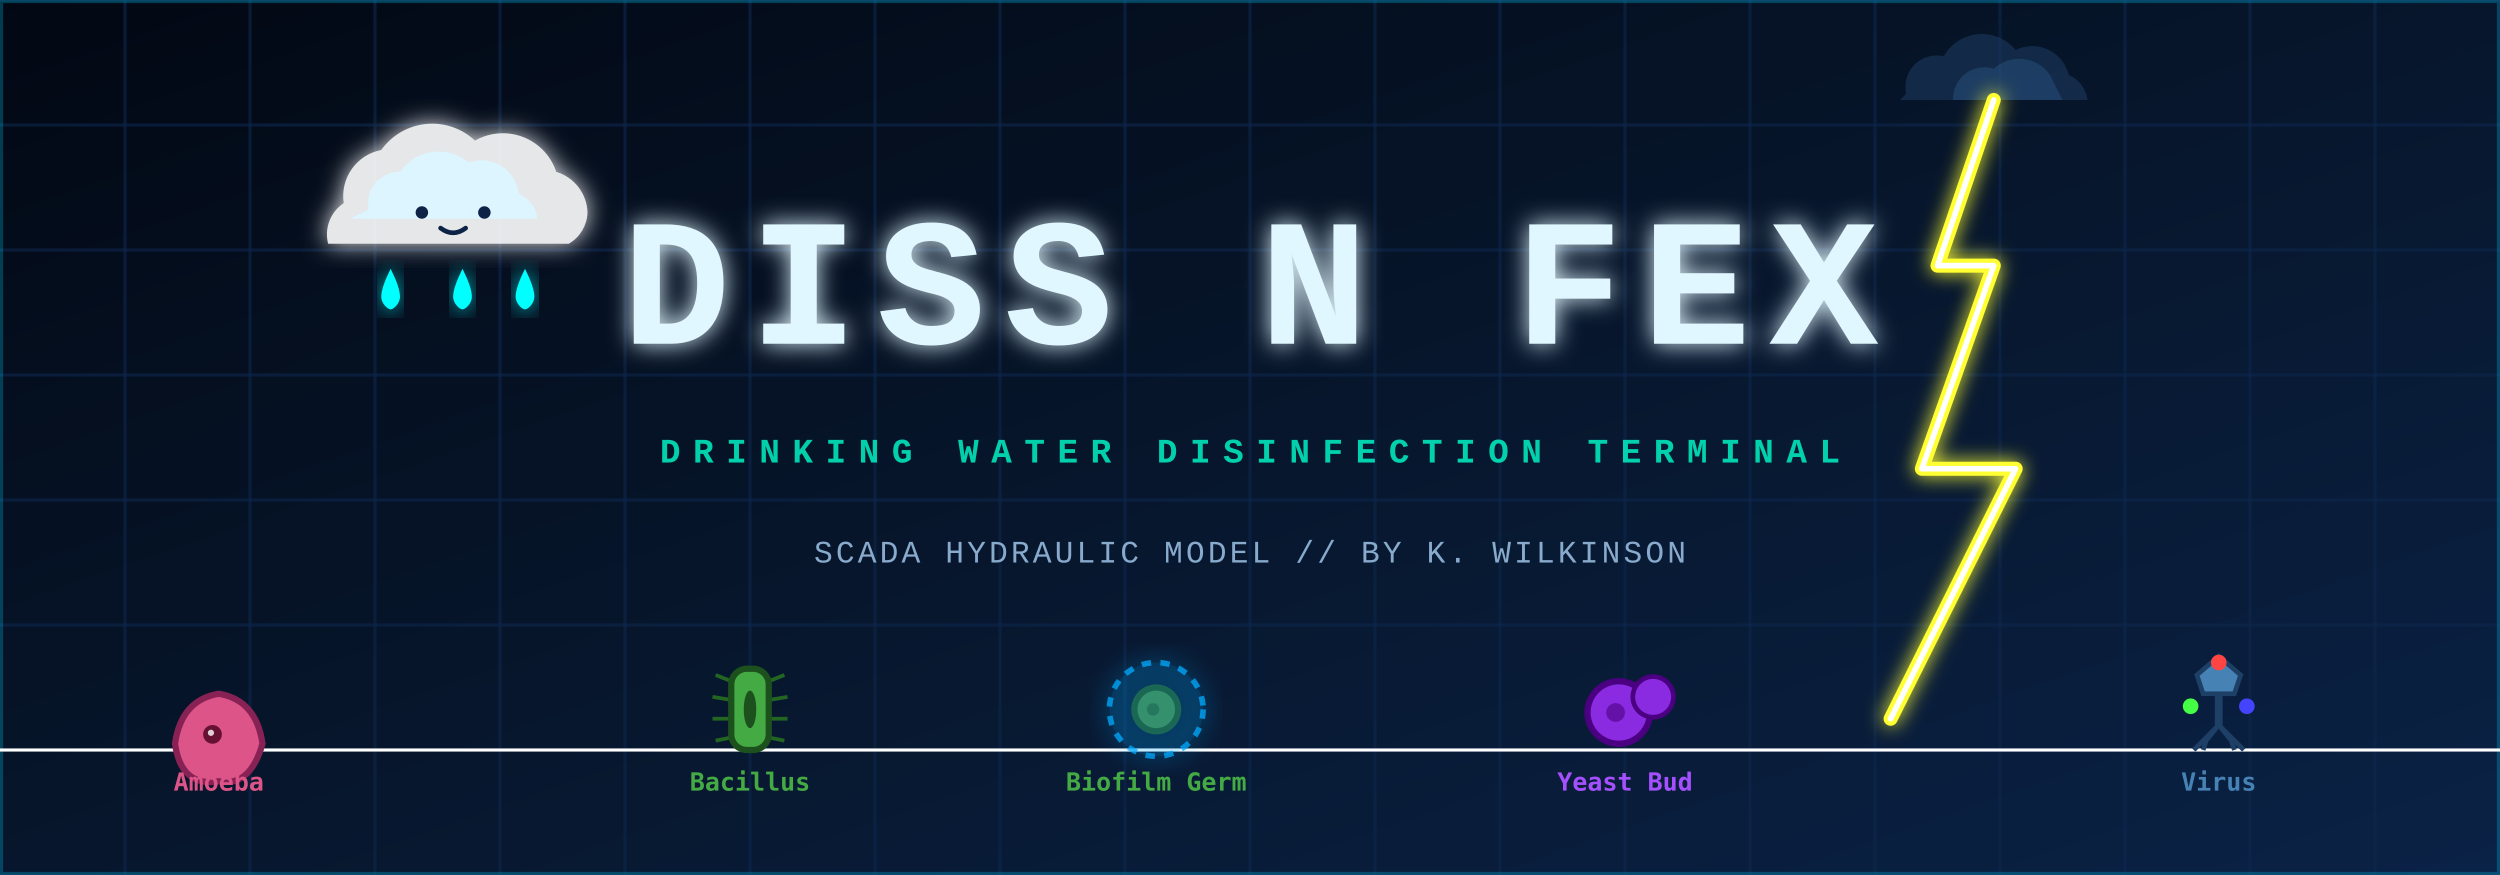
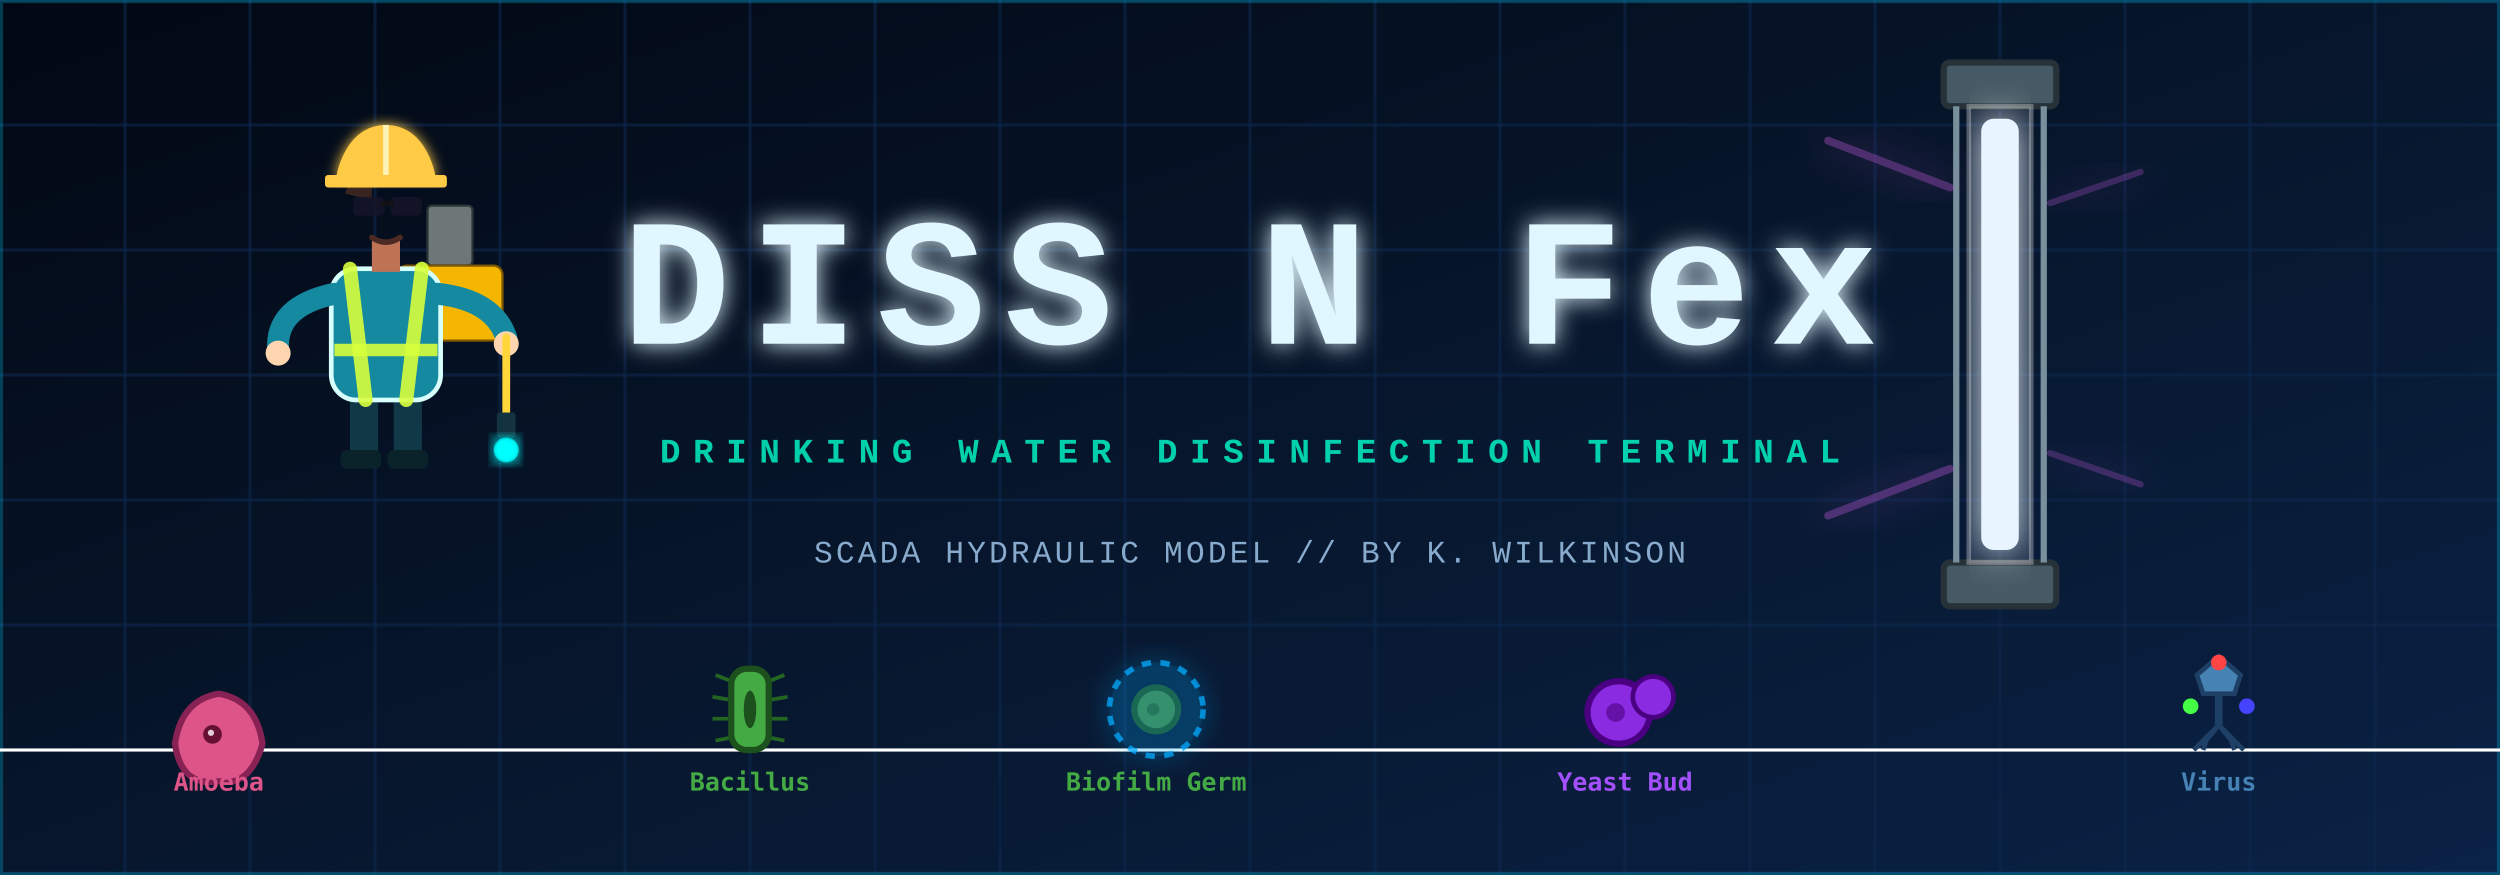
<svg xmlns="http://www.w3.org/2000/svg" viewBox="0 0 800 280" width="100%" height="100%">
  <defs>
    <linearGradient id="bgGrad" x1="0%" y1="0%" x2="100%" y2="100%">
      <stop offset="0%" stop-color="#020813" />
      <stop offset="50%" stop-color="#07162c" />
      <stop offset="100%" stop-color="#0a2246" />
    </linearGradient>
    <filter id="cyanGlow" x="-20%" y="-20%" width="140%" height="140%">
      <feGaussianBlur stdDeviation="4" result="blur" />
      <feMerge>
        <feMergeNode in="blur" />
        <feMergeNode in="SourceGraphic" />
      </feMerge>
    </filter>
-     <filter id="pinkGlow" x="-20%" y="-20%" width="140%" height="140%">
-       <feGaussianBlur stdDeviation="5" result="blur" />
-       <feComponentTransfer in="blur" result="brightBlur">
-         <feFuncA type="linear" slope="1.5" />
-       </feComponentTransfer>
+     <filter id="violetGlow" x="-30%" y="-30%" width="160%" height="160%">
+       <feGaussianBlur stdDeviation="6" result="blur" />
      <feMerge>
-         <feMergeNode in="brightBlur" />
+         <feMergeNode in="blur" />
        <feMergeNode in="SourceGraphic" />
      </feMerge>
    </filter>
    <filter id="yellowGlow" x="-20%" y="-20%" width="140%" height="140%">
-       <feGaussianBlur stdDeviation="3" result="blur" />
+       <feGaussianBlur stdDeviation="2" result="blur" />
      <feMerge>
        <feMergeNode in="blur" />
        <feMergeNode in="SourceGraphic" />
      </feMerge>
    </filter>
  </defs>
  <style>
    /* CSS Animations */
    @keyframes gridScroll {
      0% { transform: translateY(0); }
      100% { transform: translateY(40px); }
    }
    @keyframes titlePulse {
      0%, 100% { opacity: 0.9; text-shadow: 0 0 8px #00d2ff, 0 0 20px #0066ff; }
      50% { opacity: 1; text-shadow: 0 0 15px #00d2ff, 0 0 35px #0066ff, 0 0 50px #0033aa; }
    }
-     @keyframes cloudFloat {
-       0%, 100% { transform: translateY(0px) rotate(0deg); }
-       50% { transform: translateY(-6px) rotate(1deg); }
-     }
-     @keyframes dripFall {
-       0% { transform: translateY(0) scaleY(1); opacity: 0.8; }
-       70% { transform: translateY(120px) scaleY(1.2); opacity: 0.8; }
-       90% { transform: translateY(130px) scaleY(0.4) scaleX(1.5); opacity: 0.4; }
-       100% { transform: translateY(135px) scale(0); opacity: 0; }
-     }
-     @keyframes lightningZap {
-       0%, 94%, 98%, 100% { opacity: 0; }
-       95%, 97% { opacity: 1; }
-       96% { opacity: 0.5; }
+     @keyframes bobble {
+       0%, 100% { transform: translateY(0px); }
+       50% { transform: translateY(-4px); }
+     }
+     @keyframes uvPulse {
+       0%, 100% { opacity: 0.7; filter: drop-shadow(0 0 5px rgba(186,85,211,0.5)); }
+       50% { opacity: 1; filter: drop-shadow(0 0 20px rgba(186,85,211,1)); }
+     }
+     @keyframes sprayOut {
+       0% { transform: translate(0, 0) scale(0.6); opacity: 1; }
+       80% { transform: translate(-30px, 100px) scale(1.3); opacity: 0.6; }
+       100% { transform: translate(-40px, 130px) scale(1.6); opacity: 0; }
+     }
+     @keyframes lightRay {
+       0%, 100% { opacity: 0.2; }
+       50% { opacity: 0.75; }
    }
    @keyframes ciliaWiggle {
      0%, 100% { transform: skewX(-3deg) scaleY(1); }
      50% { transform: skewX(3deg) scaleY(0.95); }
    }
    @keyframes virusSpin {
      0% { transform: rotate(0deg); }
      100% { transform: rotate(360deg); }
    }
    @keyframes amoebaMorph {
      0%, 100% { d: path("M 0,-18 Q 12,-16 14,-2 Q 10,12 0,10 Q -12,12 -14,-2 Q -12,-16 0,-18 Z"); }
      50% { d: path("M 0,-20 Q 15,-13 11,-4 Q 14,8 0,12 Q -14,8 -11,-4 Q -15,-13 0,-20 Z"); }
-     }
-     @keyframes textGlitch {
-       0%, 95%, 100% { transform: translate(0); }
-       96% { transform: translate(-2px, 1px); }
-       97% { transform: translate(2px, -1px); }
-       98% { transform: translate(-1px, -2px); }
-       99% { transform: translate(1px, 2px); }
    }

    .grid-lines {
      stroke: #0d274c;
      stroke-width: 1;
      opacity: 0.6;
    }
    .grid-scroller {
      animation: gridScroll 4s linear infinite;
    }
    .game-title {
      font-family: 'Courier New', Courier, monospace, sans-serif;
      font-weight: 900;
      font-size: 58px;
      fill: #e1f7ff;
      letter-spacing: 6px;
-       animation: titlePulse 3s ease-in-out infinite, textGlitch 8s infinite;
+       animation: titlePulse 3s ease-in-out infinite;
      text-anchor: middle;
    }
    .subtitle {
      font-family: 'Courier New', Courier, monospace, sans-serif;
      font-size: 11px;
      letter-spacing: 4px;
      fill: #00ffcc;
      text-anchor: middle;
      font-weight: bold;
      opacity: 0.8;
    }
-     .operator-cloud {
-       animation: cloudFloat 4s ease-in-out infinite;
-     }
-     .rain-drip {
-       animation: dripFall 1.8s linear infinite;
-     }
-     .zap-path {
-       animation: lightningZap 6s ease-in-out infinite;
+     .operator-rig {
+       animation: bobble 3.5s ease-in-out infinite;
+     }
+     .dosing-spray {
+       animation: sprayOut 1.5s linear infinite;
+     }
+     .uv-lamp {
+       animation: uvPulse 2s ease-in-out infinite;
+     }
+     .uv-ray {
+       animation: lightRay 3s ease-in-out infinite;
    }
    .bacteria-body {
      animation: ciliaWiggle 1.5s ease-in-out infinite;
    }
    .virus-rotor {
      transform-origin: 0px -15px;
      animation: virusSpin 6s linear infinite;
    }
    .amoeba-shape {
      animation: amoebaMorph 3s ease-in-out infinite;
    }
  </style>
  <rect width="800" height="280" fill="url(#bgGrad)" />
  <g class="grid-scroller">
    <path class="grid-lines" d="M0,0 H800 M0,40 H800 M0,80 H800 M0,120 H800 M0,160 H800 M0,200 H800 M0,240 H800 M0,280 H800 M0,320 H800" />
  </g>
  <path class="grid-lines" d="M40,0 V280 M80,0 V280 M120,0 V280 M160,0 V280 M200,0 V280 M240,0 V280 M280,0 V280 M320,0 V280 M360,0 V280 M400,0 V280 M440,0 V280 M480,0 V280 M520,0 V280 M560,0 V280 M600,0 V280 M640,0 V280 M680,0 V280 M720,0 V280 M760,0 V280" />
  <rect width="800" height="280" fill="none" stroke="#00d2ff" stroke-width="2" opacity="0.25" />
  <g transform="translate(400, 110)">
-     <text class="game-title" filter="url(#cyanGlow)">DISS N FEX</text>
+     <text class="game-title" filter="url(#cyanGlow)">DISS N Fex</text>
    <text y="38" class="subtitle">DRINKING WATER DISINFECTION TERMINAL</text>
    <line x1="-160" y1="52" x2="160" y2="52" stroke="#00ffcc" stroke-width="1.5" opacity="0.6" filter="url(#cyanGlow)" />
    <text y="70" font-family="'Courier New', monospace" font-size="10" fill="#88aacc" text-anchor="middle" letter-spacing="1">SCADA HYDRAULIC MODEL // BY K. WILKINSON</text>
  </g>
-   <g class="operator-cloud" transform="translate(110, 50)">
-     <path d="M 0,15 A 15,15 0 0,1 12,-2 A 20,20 0 0,1 42,-5 A 18,18 0 0,1 68,5 A 14,14 0 0,1 78,18 A 12,12 0 0,1 72,28 L -5,28 A 12,12 0 0,1 0,15 Z" fill="#ffffff" filter="url(#cyanGlow)" opacity="0.9" />
-     <path d="M 8,17 A 10,10 0 0,1 18,5 A 15,15 0 0,1 40,2 A 12,12 0 0,1 56,12 A 10,10 0 0,1 62,20 L 2,20 Z" fill="#ddf5ff" />
-     <circle cx="25" cy="18" r="2" fill="#0c2246" />
-     <circle cx="45" cy="18" r="2" fill="#0c2246" />
-     <path d="M 31,23 Q 35,26 39,23" stroke="#0c2246" stroke-width="1.5" fill="none" stroke-linecap="round" />
-     <g transform="translate(15, 36)">
-       <path class="rain-drip" d="M 0,0 C -2,4 -3,7 -3,9 C -3,11 -1,13 0,13 C 1,13 3,11 3,9 C 3,7 2,4 0,0 Z" fill="#00ffff" filter="url(#cyanGlow)" />
+   <g class="operator-rig" transform="translate(90, 50)">
+     <g transform="translate(42, 35) scale(0.48)">
+       <rect x="10" y="-40" width="30" height="40" fill="#6d7777" rx="3" stroke="#2b3436" stroke-width="1.5" />
+       <rect x="-10" y="0" width="70" height="50" fill="#f4b600" rx="6" stroke="#7d5700" stroke-width="1.5" />
+       <circle cx="5" cy="20" r="10" fill="#111619" stroke="#5f6767" stroke-width="1.5" />
+       <line x1="5" y1="20" x2="11" y2="14" stroke="#e54334" stroke-width="1.5" />
    </g>
-     <g transform="translate(38, 36)">
-       <path class="rain-drip" d="M 0,0 C -2,4 -3,7 -3,9 C -3,11 -1,13 0,13 C 1,13 3,11 3,9 C 3,7 2,4 0,0 Z" fill="#00ffff" filter="url(#cyanGlow)" style="animation-delay: 0.6s;" />
-     </g>
-     <g transform="translate(58, 36)">
-       <path class="rain-drip" d="M 0,0 C -2,4 -3,7 -3,9 C -3,11 -1,13 0,13 C 1,13 3,11 3,9 C 3,7 2,4 0,0 Z" fill="#00ffff" filter="url(#cyanGlow)" style="animation-delay: 1.2s;" />
-     </g>
-   </g>
-   <g transform="translate(620, 20)">
-     <path d="M -10,10 A 10,10 0 0,1 2,-2 A 14,14 0 0,1 25,-4 A 12,12 0 0,1 42,4 A 10,10 0 0,1 48,12 L -12,12 Z" fill="#1b395e" opacity="0.6" />
-     <path d="M 5,12 A 10,10 0 0,1 18,2 A 12,12 0 0,1 36,4 L 40,12 Z" fill="#2d5b8c" opacity="0.4" />
-     <path class="zap-path" d="M 18,12 L 0,65 L 18,65 L -5,130 L 25,130 L -15,210" fill="none" stroke="#ffff33" stroke-width="4.5" stroke-linecap="round" stroke-linejoin="round" filter="url(#yellowGlow)" />
-     <path class="zap-path" d="M 18,12 L 0,65 L 18,65 L -5,130 L 25,130 L -15,210" fill="none" stroke="#ffffff" stroke-width="1.8" stroke-linecap="round" stroke-linejoin="round" />
+     <rect x="22" y="76" width="9" height="20" fill="#113846" rx="2" />
+     <rect x="36" y="76" width="9" height="20" fill="#113846" rx="2" />
+     <rect x="19" y="94" width="13" height="6" fill="#0a222a" rx="2" />
+     <rect x="34" y="94" width="13" height="6" fill="#0a222a" rx="2" />
+     <rect x="16" y="36" width="35" height="42" fill="#1589a0" rx="8" stroke="#d7fffb" stroke-width="1.5" />
+     <path d="M 22,36 L 27,78 M 45,36 L 40,78" stroke="#d7ff3c" stroke-width="4.5" stroke-linecap="round" opacity="0.9" />
+     <line x1="17" y1="62" x2="50" y2="62" stroke="#d7ff3c" stroke-width="4" opacity="0.9" />
+     <path d="M 17,44 Q -2,48 -1,62" fill="none" stroke="#1589a0" stroke-width="7" stroke-linecap="round" />
+     <circle cx="-1" cy="63" r="4" fill="#ffd5af" />
+     <path d="M 50,44 Q 68,46 72,58" fill="none" stroke="#1589a0" stroke-width="7" stroke-linecap="round" />
+     <circle cx="72" cy="60" r="4" fill="#ffd5af" />
+     <line x1="72" y1="58" x2="72" y2="82" stroke="#ffd73b" stroke-width="2.5" stroke-linecap="round" />
+     <rect x="69" y="82" width="6" height="8" fill="#12333f" rx="1" />
+     <rect x="29" y="27" width="9" height="10" fill="#bd7354" />
+     <ellipse cx="33.5" cy="18" r="15" fill="#ffd5af" stroke="#5f352e" stroke-width="1" />
+     <path d="M 20.5,12 C 20.5,12 21.5,5 29,5 L 29,14 Z" fill="#39251f" />
+     <path d="M 17.5,7 C 17.5,7 20,-10 33.5,-10 C 47,-10 49.5,7 49.5,7 Z" fill="#ffca45" filter="url(#yellowGlow)" />
+     <rect x="14" y="6" width="39" height="4" fill="#ffca45" rx="1" />
+     <line x1="33.5" y1="-10" x2="33.5" y2="6" stroke="#fff2b5" stroke-width="1.8" />
+     <rect x="23" y="13" width="10" height="6" fill="rgba(20,20,40,0.9)" rx="1.5" />
+     <rect x="35" y="13" width="10" height="6" fill="rgba(20,20,40,0.9)" rx="1.5" />
+     <line x1="32" y1="15" x2="36" y2="15" stroke="#111" stroke-width="1.5" />
+     <path d="M 29,26 Q 33.5,29 38,26" fill="none" stroke="#4d2a24" stroke-width="1.8" stroke-linecap="round" />
+     <circle class="dosing-spray" cx="72" cy="94" r="3" fill="#00ffff" opacity="0.8" style="animation-delay: 0s;" filter="url(#cyanGlow)" />
+     <circle class="dosing-spray" cx="72" cy="94" r="2" fill="#00ffff" opacity="0.8" style="animation-delay: 0.3s;" filter="url(#cyanGlow)" />
+     <circle class="dosing-spray" cx="72" cy="94" r="4" fill="#00ffff" opacity="0.8" style="animation-delay: 0.6s;" filter="url(#cyanGlow)" />
+     <circle class="dosing-spray" cx="72" cy="94" r="2.5" fill="#00ffff" opacity="0.8" style="animation-delay: 0.9s;" filter="url(#cyanGlow)" />
+     <circle class="dosing-spray" cx="72" cy="94" r="3.5" fill="#00ffff" opacity="0.8" style="animation-delay: 1.2s;" filter="url(#cyanGlow)" />
+   </g>
+   <g transform="translate(630, 20)">
+     <rect x="-8" y="0" width="36" height="14" fill="#455a64" rx="2" stroke="#263238" stroke-width="2" />
+     <rect x="-8" y="160" width="36" height="14" fill="#455a64" rx="2" stroke="#263238" stroke-width="2" />
+     <line x1="-4" y1="14" x2="-4" y2="160" stroke="#78909c" stroke-width="2" />
+     <line x1="24" y1="14" x2="24" y2="160" stroke="#78909c" stroke-width="2" />
+     <rect x="0" y="14" width="20" height="146" fill="rgba(255,255,255,0.08)" stroke="rgba(255,255,255,0.3)" stroke-width="1.5" />
+     <rect class="uv-lamp" x="4" y="18" width="12" height="138" fill="#e8f4ff" rx="4" filter="url(#violetGlow)" />
+     <line class="uv-ray" x1="-6" y1="40" x2="-45" y2="25" stroke="#ba55d3" stroke-width="2.5" stroke-linecap="round" opacity="0.4" filter="url(#violetGlow)" />
+     <line class="uv-ray" x1="-8" y1="88" x2="-65" y2="88" stroke="#ba55d3" stroke-width="3" stroke-linecap="round" opacity="0.5" filter="url(#violetGlow)" />
+     <line class="uv-ray" x1="-6" y1="130" x2="-45" y2="145" stroke="#ba55d3" stroke-width="2.5" stroke-linecap="round" opacity="0.4" filter="url(#violetGlow)" />
+     <line class="uv-ray" x1="26" y1="45" x2="55" y2="35" stroke="#ba55d3" stroke-width="2" stroke-linecap="round" opacity="0.3" filter="url(#violetGlow)" />
+     <line class="uv-ray" x1="28" y1="88" x2="70" y2="88" stroke="#ba55d3" stroke-width="2.5" stroke-linecap="round" opacity="0.4" filter="url(#violetGlow)" />
+     <line class="uv-ray" x1="26" y1="125" x2="55" y2="135" stroke="#ba55d3" stroke-width="2" stroke-linecap="round" opacity="0.3" filter="url(#violetGlow)" />
  </g>
  <line x1="0" y1="240" x2="800" y2="240" stroke="#00ffcc" stroke-width="3" filter="url(#cyanGlow)" />
  <line x1="0" y1="240" x2="800" y2="240" stroke="#ffffff" stroke-width="1" />
  <g class="bacteria-body" transform="translate(240, 240)">
    <path d="M-6,-22 L-11,-24 M-6,-16 L-12,-17 M-6,-10 L-12,-10 M-6,-4 L-11,-3" stroke="#226622" stroke-width="1.2" />
    <path d="M6,-22 L11,-24 M6,-16 L12,-17 M6,-10 L12,-10 M6,-4 L11,-3" stroke="#226622" stroke-width="1.2" />
    <rect x="-6" y="-26" width="12" height="26" rx="5" fill="#44aa44" stroke="#1c501c" stroke-width="2" />
    <ellipse cx="0" cy="-13" rx="2" ry="6" fill="#1c501c" />
    <text y="13" font-family="monospace" font-size="8" fill="#44aa44" text-anchor="middle" font-weight="bold">Bacillus</text>
  </g>
  <g transform="translate(70, 240)">
    <path class="amoeba-shape" d="M 0,-18 Q 12,-16 14,-2 Q 10,12 0,10 Q -12,12 -14,-2 Q -12,-16 0,-18 Z" fill="#dd5588" stroke="#882255" stroke-width="2" />
    <circle cx="-2" cy="-5" r="3" fill="#661133" />
    <circle cx="-2.5" cy="-5.5" r="1" fill="#ffffff" opacity="0.8" />
    <text y="13" font-family="monospace" font-size="8" fill="#dd5588" text-anchor="middle" font-weight="bold">Amoeba</text>
  </g>
  <g class="bacteria-body" transform="translate(520, 240)" style="animation-delay: 0.5s;">
    <line x1="-2" y1="-12" x2="9" y2="-17" stroke="#8a2be2" stroke-width="3" />
    <circle cx="-2" cy="-12" r="10" fill="#8a2be2" stroke="#4b0082" stroke-width="2" />
    <circle cx="-3" cy="-12" r="3" fill="#4b0082" opacity="0.6" />
    <circle cx="9" cy="-17" r="6.5" fill="#8a2be2" stroke="#4b0082" stroke-width="1.5" />
    <text y="13" font-family="monospace" font-size="8" fill="#a450ff" text-anchor="middle" font-weight="bold">Yeast Bud</text>
  </g>
  <g transform="translate(710, 240)">
    <path d="M0,-8 L-8,0 M0,-8 L8,0 M0,-8 L-4,-3 L-5,0 M0,-8 L4,-3 L5,0" stroke="#1e3f66" stroke-width="1.5" />
    <line x1="0" y1="-18" x2="0" y2="-8" stroke="#1e3f66" stroke-width="2.5" />
    <polygon points="0,-30 -7,-24 -5,-18 5,-18 7,-24" fill="#4682b4" stroke="#1e3f66" stroke-width="1.5" />
    <g class="virus-rotor">
      <circle cx="0" cy="-28" r="2.5" fill="#ff4444" />
      <circle cx="-9" cy="-14" r="2.5" fill="#44ff44" />
      <circle cx="9" cy="-14" r="2.5" fill="#4444ff" />
    </g>
    <text y="13" font-family="monospace" font-size="8" fill="#4682b4" text-anchor="middle" font-weight="bold">Virus</text>
  </g>
  <g class="bacteria-body" transform="translate(370, 240)" style="animation-delay: 0.8s;">
    <circle cx="0" cy="-13" r="7" fill="#448844" stroke="#225522" stroke-width="2" />
    <circle cx="-1" cy="-13" r="2" fill="#225522" opacity="0.6" />
    <circle cx="0" cy="-13" r="15" fill="rgba(0, 170, 255, 0.12)" stroke="rgba(0, 170, 255, 0.75)" stroke-width="1.8" filter="url(#cyanGlow)" stroke-dasharray="3,3" />
    <text y="13" font-family="monospace" font-size="8" fill="#44aa44" text-anchor="middle" font-weight="bold">Biofilm Germ</text>
  </g>
</svg>
